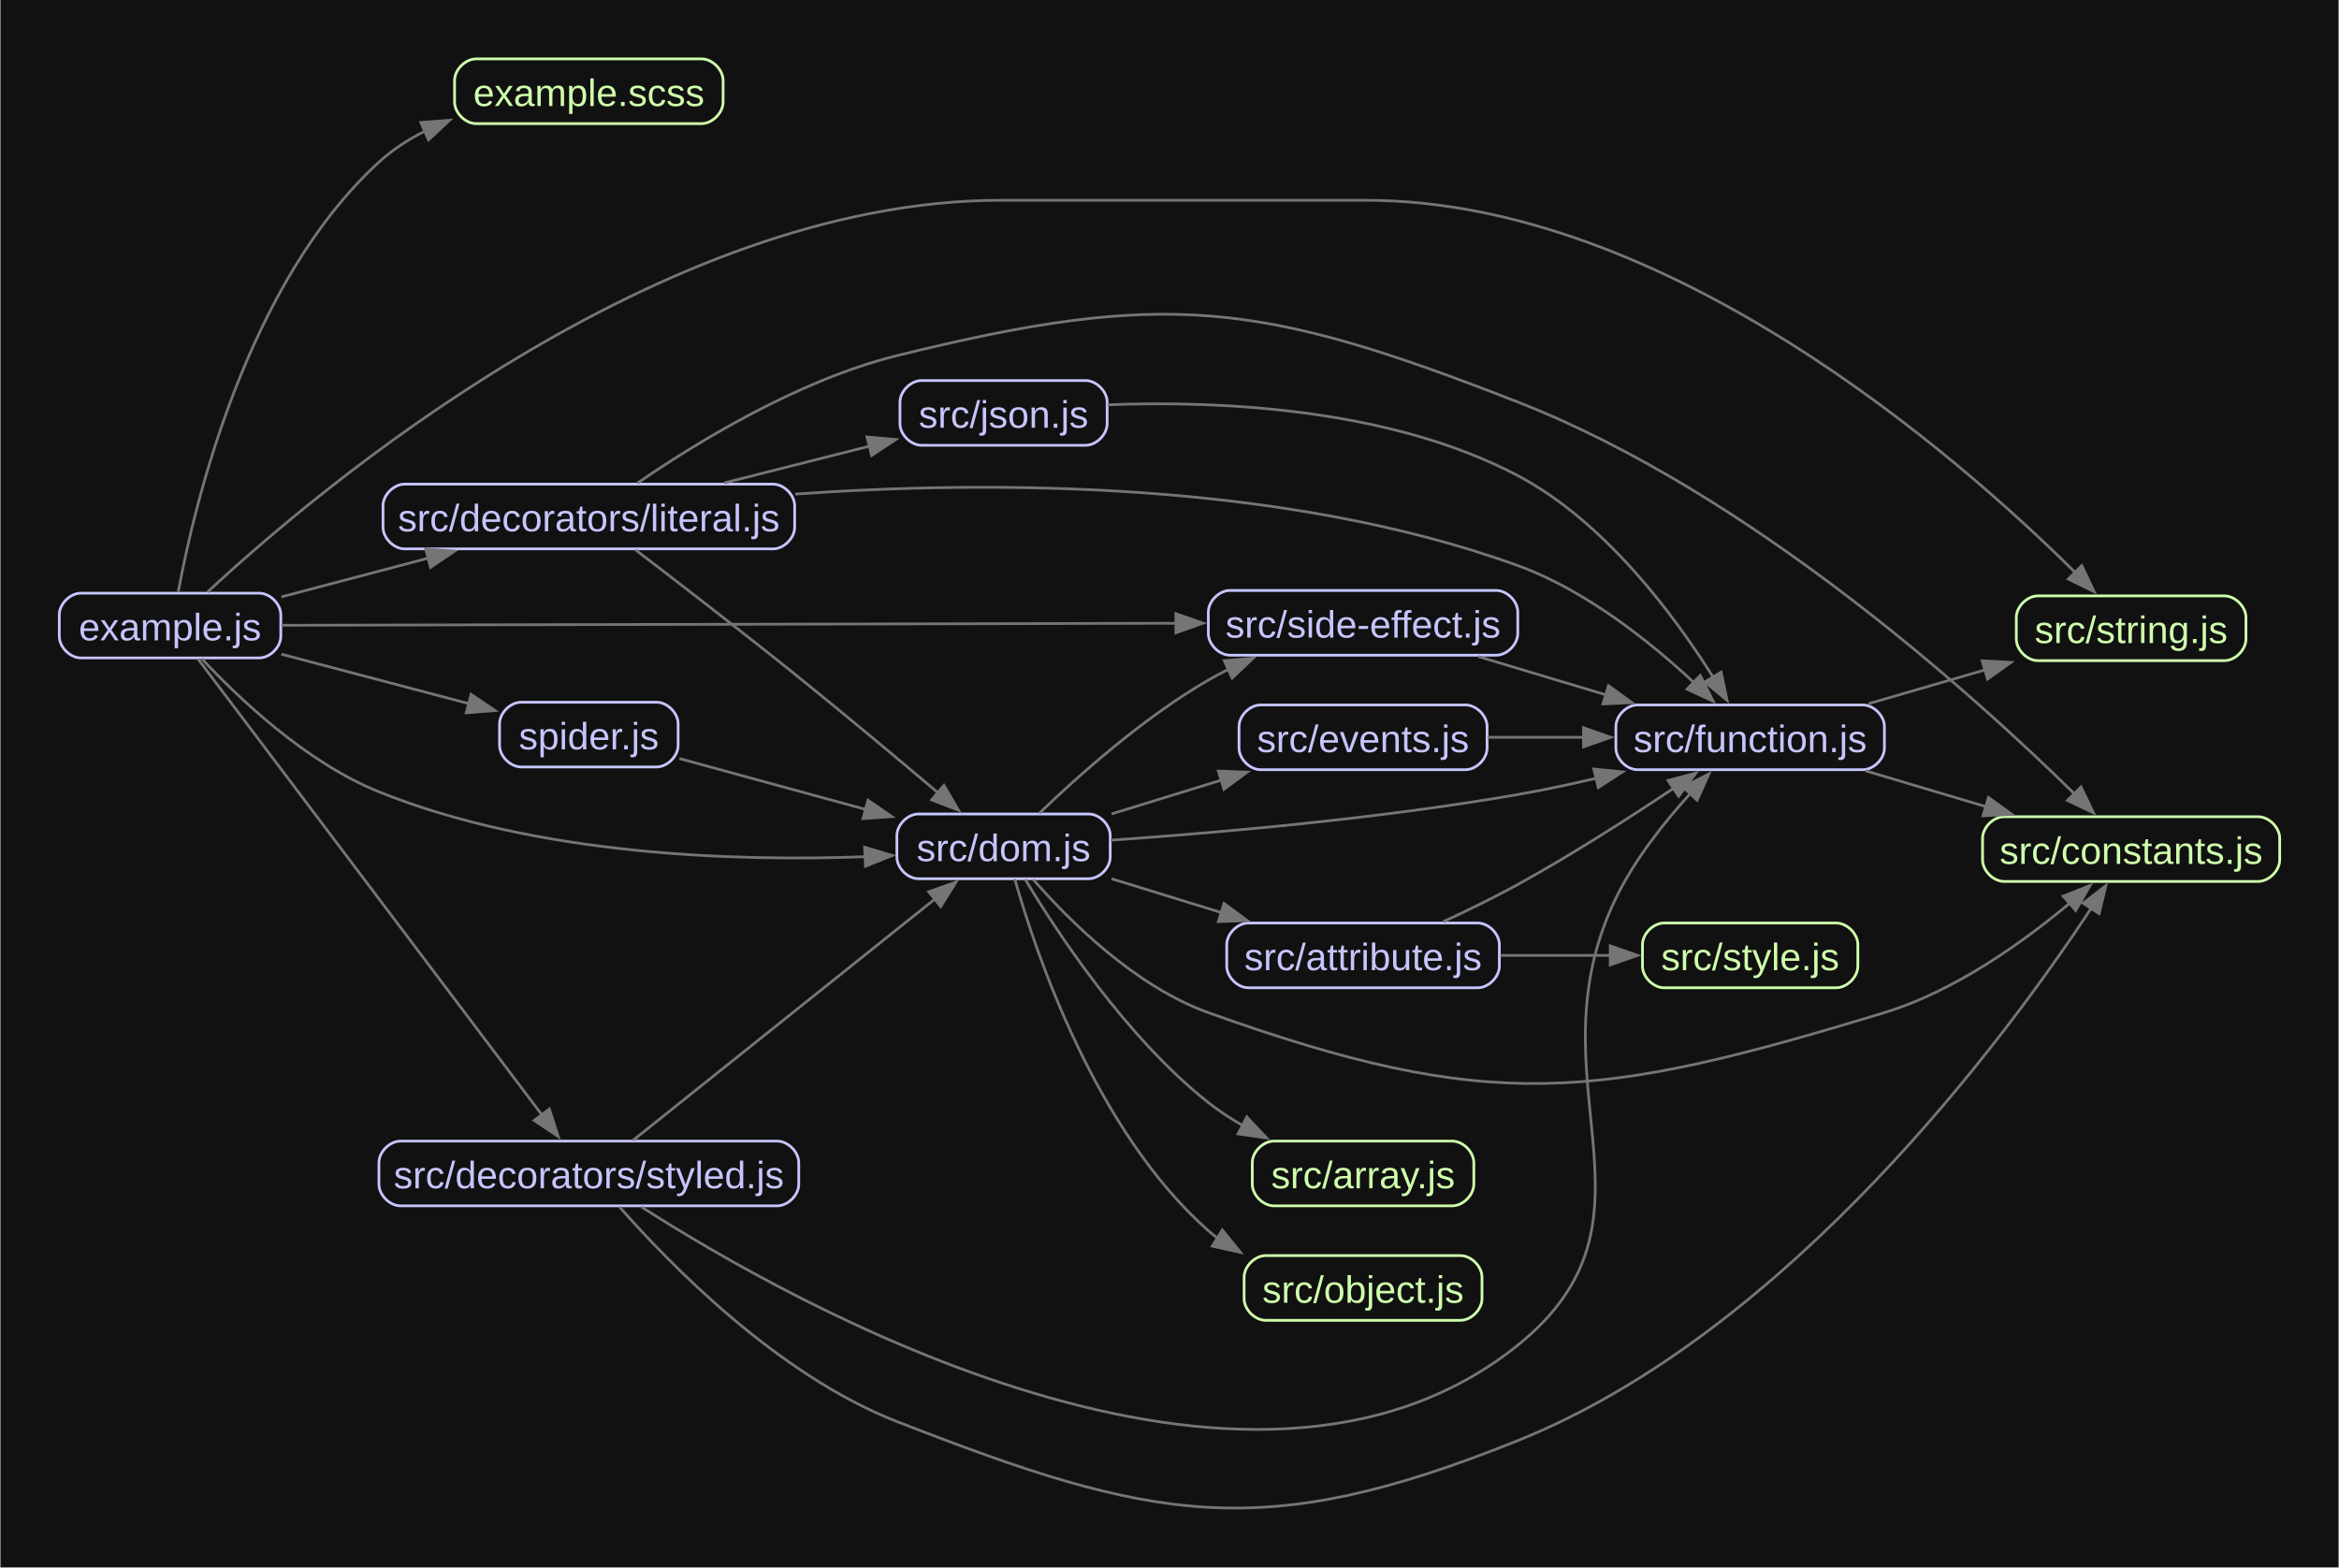
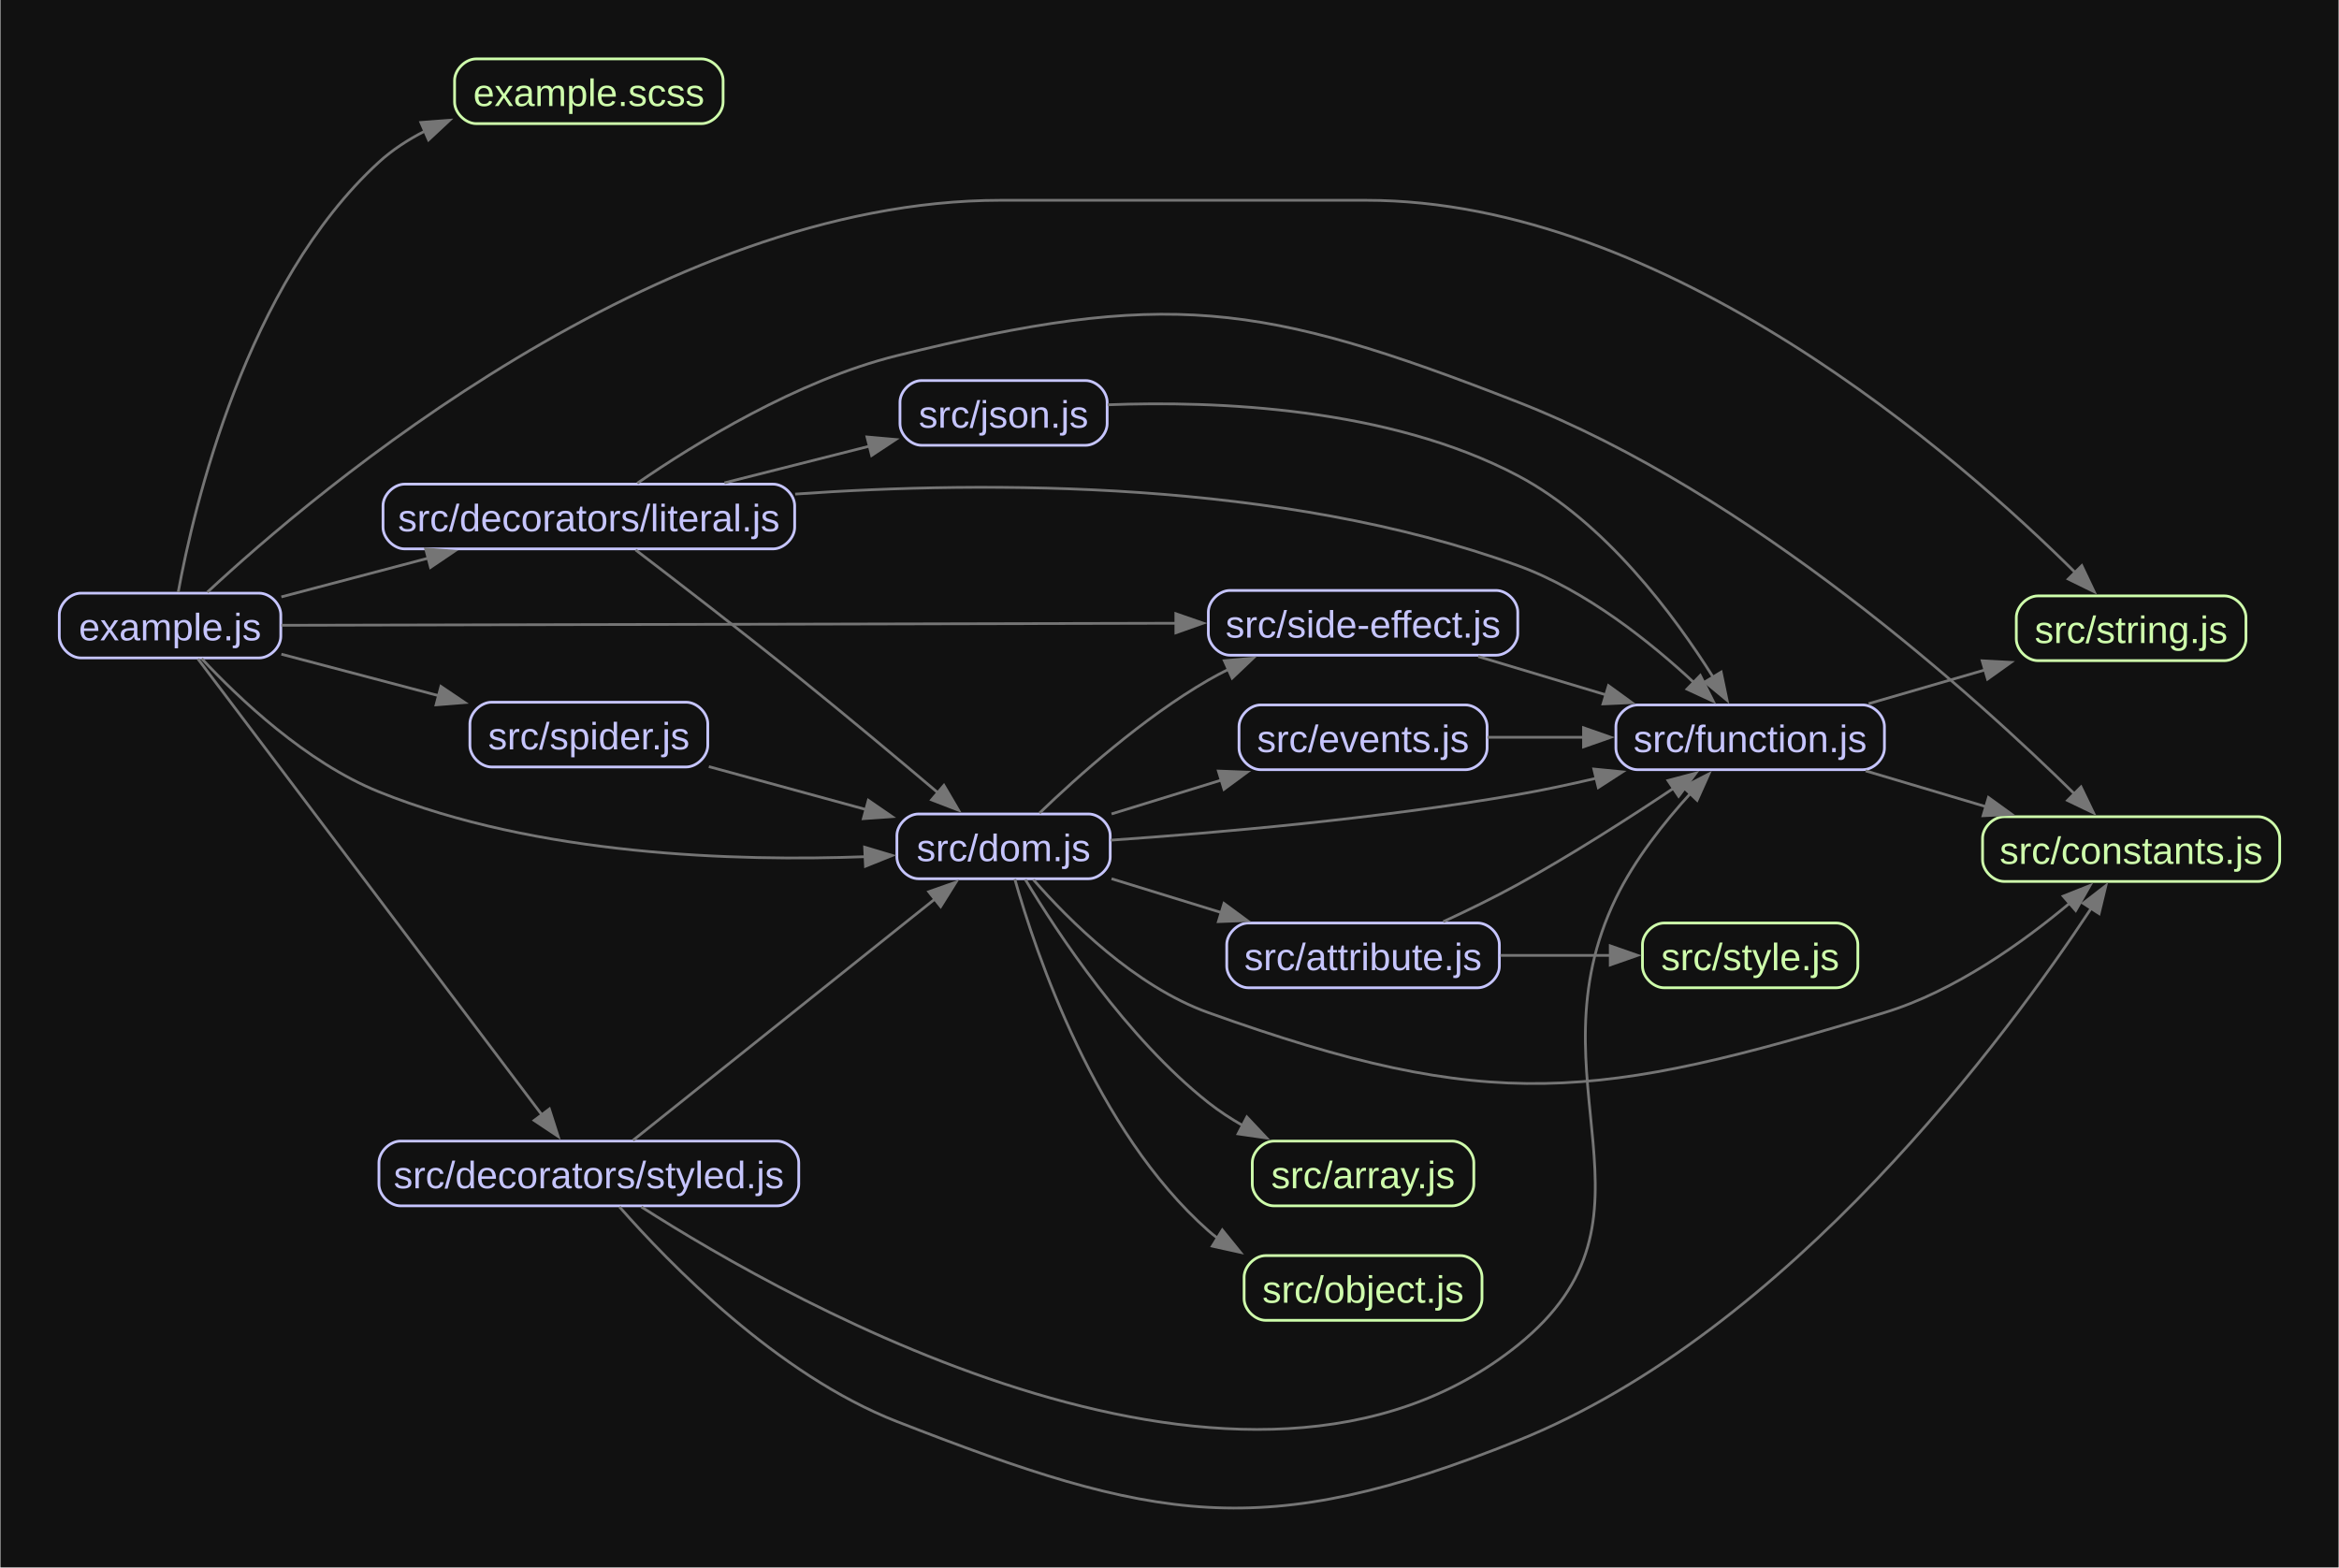
<svg xmlns="http://www.w3.org/2000/svg" width="858pt" height="575pt" viewBox="0.00 0.00 857.70 575.00">
  <g id="graph0" class="graph" transform="scale(1 1) rotate(0) translate(21.6 553.4)">
    <polygon fill="#111111" stroke="none" points="-21.6,21.6 -21.6,-553.4 836.1,-553.4 836.1,21.6 -21.6,21.6" />
    <g id="node1" class="node">
      <path fill="none" stroke="#c6c5fe" d="M73.33,-335.8C73.33,-335.8 7.92,-335.8 7.92,-335.8 3.96,-335.8 0,-331.85 0,-327.89 0,-327.89 0,-319.97 0,-319.97 0,-316.01 3.96,-312.05 7.92,-312.05 7.92,-312.05 73.33,-312.05 73.33,-312.05 77.29,-312.05 81.25,-316.01 81.25,-319.97 81.25,-319.97 81.25,-327.89 81.25,-327.89 81.25,-331.85 77.29,-335.8 73.33,-335.8" />
      <text text-anchor="middle" x="40.62" y="-318.5" font-family="Arial" font-size="14.00" fill="#c6c5fe">example.js</text>
    </g>
    <g id="node2" class="node">
      <path fill="none" stroke="#cfffac" d="M235.58,-531.8C235.58,-531.8 152.92,-531.8 152.92,-531.8 148.96,-531.8 145,-527.85 145,-523.89 145,-523.89 145,-515.97 145,-515.97 145,-512.01 148.96,-508.05 152.92,-508.05 152.92,-508.05 235.58,-508.05 235.58,-508.05 239.54,-508.05 243.5,-512.01 243.5,-515.97 243.5,-515.97 243.5,-523.89 243.5,-523.89 243.5,-527.85 239.54,-531.8 235.58,-531.8" />
      <text text-anchor="middle" x="194.25" y="-514.5" font-family="Arial" font-size="14.00" fill="#cfffac">example.scss</text>
    </g>
    <g id="edge1" class="edge">
      <path fill="none" stroke="#757575" d="M43.62,-336.16C49.29,-367.11 68.39,-449.23 117.25,-493.93 122.19,-498.45 127.96,-502.19 134.06,-505.29" />
      <polygon fill="#757575" stroke="#757575" points="132.62,-508.48 143.18,-509.29 135.44,-502.07 132.62,-508.48" />
    </g>
    <g id="node3" class="node">
-       <path fill="none" stroke="#c6c5fe" d="M219.08,-295.8C219.08,-295.8 169.42,-295.8 169.42,-295.8 165.46,-295.8 161.5,-291.85 161.5,-287.89 161.5,-287.89 161.5,-279.97 161.5,-279.97 161.5,-276.01 165.46,-272.05 169.42,-272.05 169.42,-272.05 219.08,-272.05 219.08,-272.05 223.04,-272.05 227,-276.01 227,-279.97 227,-279.97 227,-287.89 227,-287.89 227,-291.85 223.04,-295.8 219.08,-295.8" />
-       <text text-anchor="middle" x="194.25" y="-278.5" font-family="Arial" font-size="14.00" fill="#c6c5fe">spider.js</text>
-     </g>
-     <g id="edge2" class="edge">
-       <path fill="none" stroke="#757575" d="M81.46,-313.42C102.68,-307.82 128.8,-300.93 150.45,-295.22" />
-       <polygon fill="#757575" stroke="#757575" points="151.07,-298.68 159.85,-292.74 149.29,-291.91 151.07,-298.68" />
-     </g>
-     <g id="node4" class="node">
      <path fill="none" stroke="#c6c5fe" d="M261.83,-375.8C261.83,-375.8 126.67,-375.8 126.67,-375.8 122.71,-375.8 118.75,-371.85 118.75,-367.89 118.75,-367.89 118.75,-359.97 118.75,-359.97 118.75,-356.01 122.71,-352.05 126.67,-352.05 126.67,-352.05 261.83,-352.05 261.83,-352.05 265.79,-352.05 269.75,-356.01 269.75,-359.97 269.75,-359.97 269.75,-367.89 269.75,-367.89 269.75,-371.85 265.79,-375.8 261.83,-375.8" />
      <text text-anchor="middle" x="194.25" y="-358.5" font-family="Arial" font-size="14.00" fill="#c6c5fe">src/decorators/literal.js</text>
    </g>
-     <g id="edge3" class="edge">
+     <g id="edge2" class="edge">
      <path fill="none" stroke="#757575" d="M81.46,-334.44C97.96,-338.79 117.41,-343.92 135.42,-348.67" />
      <polygon fill="#757575" stroke="#757575" points="134.39,-352.02 144.95,-351.19 136.17,-345.25 134.39,-352.02" />
    </g>
-     <g id="node5" class="node">
+     <g id="node4" class="node">
      <path fill="none" stroke="#c6c5fe" d="M263.33,-134.8C263.33,-134.8 125.17,-134.8 125.17,-134.8 121.21,-134.8 117.25,-130.85 117.25,-126.89 117.25,-126.89 117.25,-118.97 117.25,-118.97 117.25,-115.01 121.21,-111.05 125.17,-111.05 125.17,-111.05 263.33,-111.05 263.33,-111.05 267.29,-111.05 271.25,-115.01 271.25,-118.97 271.25,-118.97 271.25,-126.89 271.25,-126.89 271.25,-130.85 267.29,-134.8 263.33,-134.8" />
      <text text-anchor="middle" x="194.25" y="-117.5" font-family="Arial" font-size="14.00" fill="#c6c5fe">src/decorators/styled.js</text>
    </g>
-     <g id="edge4" class="edge">
+     <g id="edge3" class="edge">
      <path fill="none" stroke="#757575" d="M50.88,-311.66C75.94,-278.44 145.35,-186.43 177.06,-144.39" />
      <polygon fill="#757575" stroke="#757575" points="179.78,-146.59 183.01,-136.5 174.19,-142.38 179.78,-146.59" />
    </g>
-     <g id="node6" class="node">
+     <g id="node5" class="node">
      <path fill="none" stroke="#c6c5fe" d="M377.58,-254.8C377.58,-254.8 315.17,-254.8 315.17,-254.8 311.21,-254.8 307.25,-250.85 307.25,-246.89 307.25,-246.89 307.25,-238.97 307.25,-238.97 307.25,-235.01 311.21,-231.05 315.17,-231.05 315.17,-231.05 377.58,-231.05 377.58,-231.05 381.54,-231.05 385.5,-235.01 385.5,-238.97 385.5,-238.97 385.5,-246.89 385.5,-246.89 385.5,-250.85 381.54,-254.8 377.58,-254.8" />
      <text text-anchor="middle" x="346.38" y="-237.5" font-family="Arial" font-size="14.00" fill="#c6c5fe">src/dom.js</text>
    </g>
-     <g id="edge5" class="edge">
+     <g id="edge4" class="edge">
      <path fill="none" stroke="#757575" d="M52.25,-311.79C65.74,-297.31 90.5,-273.71 117.25,-262.93 175.33,-239.52 248.3,-237.35 295.85,-239.14" />
      <polygon fill="#757575" stroke="#757575" points="295.41,-242.62 305.56,-239.58 295.73,-235.63 295.41,-242.62" />
    </g>
-     <g id="node7" class="node">
+     <g id="node6" class="node">
      <path fill="none" stroke="#c6c5fe" d="M527.08,-336.8C527.08,-336.8 429.42,-336.8 429.42,-336.8 425.46,-336.8 421.5,-332.85 421.5,-328.89 421.5,-328.89 421.5,-320.97 421.5,-320.97 421.5,-317.01 425.46,-313.05 429.42,-313.05 429.42,-313.05 527.08,-313.05 527.08,-313.05 531.04,-313.05 535,-317.01 535,-320.97 535,-320.97 535,-328.89 535,-328.89 535,-332.85 531.04,-336.8 527.08,-336.8" />
      <text text-anchor="middle" x="478.25" y="-319.5" font-family="Arial" font-size="14.00" fill="#c6c5fe">src/side-effect.js</text>
    </g>
-     <g id="edge6" class="edge">
+     <g id="edge5" class="edge">
      <path fill="none" stroke="#757575" d="M81.44,-324.02C156.07,-324.19 317.73,-324.56 409.69,-324.77" />
      <polygon fill="#757575" stroke="#757575" points="409.57,-328.27 419.58,-324.8 409.59,-321.27 409.57,-328.27" />
+     </g>
+     <g id="node7" class="node">
+       <path fill="none" stroke="#c6c5fe" d="M229.96,-295.8C229.96,-295.8 158.54,-295.8 158.54,-295.8 154.58,-295.8 150.62,-291.85 150.62,-287.89 150.62,-287.89 150.62,-279.97 150.62,-279.97 150.62,-276.01 154.58,-272.05 158.54,-272.05 158.54,-272.05 229.96,-272.05 229.96,-272.05 233.92,-272.05 237.88,-276.01 237.88,-279.97 237.88,-279.97 237.88,-287.89 237.88,-287.89 237.88,-291.85 233.92,-295.8 229.96,-295.8" />
+       <text text-anchor="middle" x="194.25" y="-278.5" font-family="Arial" font-size="14.00" fill="#c6c5fe">src/spider.js</text>
+     </g>
+     <g id="edge6" class="edge">
+       <path fill="none" stroke="#757575" d="M81.46,-313.42C99.14,-308.76 120.21,-303.2 139.27,-298.17" />
+       <polygon fill="#757575" stroke="#757575" points="139.98,-301.6 148.76,-295.67 138.2,-294.83 139.98,-301.6" />
    </g>
    <g id="node8" class="node">
      <path fill="none" stroke="#cfffac" d="M794.21,-334.8C794.21,-334.8 725.79,-334.8 725.79,-334.8 721.83,-334.8 717.88,-330.85 717.88,-326.89 717.88,-326.89 717.88,-318.97 717.88,-318.97 717.88,-315.01 721.83,-311.05 725.79,-311.05 725.79,-311.05 794.21,-311.05 794.21,-311.05 798.17,-311.05 802.12,-315.01 802.12,-318.97 802.12,-318.97 802.12,-326.89 802.12,-326.89 802.12,-330.85 798.17,-334.8 794.21,-334.8" />
      <text text-anchor="middle" x="760" y="-317.5" font-family="Arial" font-size="14.00" fill="#cfffac">src/string.js</text>
    </g>
    <g id="edge7" class="edge">
      <path fill="none" stroke="#757575" d="M54.32,-336.17C93.86,-372.95 219.7,-479.93 345.38,-479.93 345.38,-479.93 345.38,-479.93 479.25,-479.93 589.71,-479.93 696.93,-385.69 739.63,-343.24" />
      <polygon fill="#757575" stroke="#757575" points="741.91,-345.9 746.45,-336.33 736.93,-340.98 741.91,-345.9" />
    </g>
-     <g id="edge8" class="edge">
-       <path fill="none" stroke="#757575" d="M227.46,-275.13C247.36,-269.7 273.3,-262.61 295.78,-256.47" />
-       <polygon fill="#757575" stroke="#757575" points="296.65,-259.86 305.38,-253.85 294.81,-253.11 296.65,-259.86" />
-     </g>
-     <g id="edge12" class="edge">
+     <g id="edge11" class="edge">
      <path fill="none" stroke="#757575" d="M211.4,-351.67C226.87,-339.85 250.83,-321.39 271.25,-304.93 288.67,-290.89 308.05,-274.66 322.62,-262.33" />
      <polygon fill="#757575" stroke="#757575" points="324.5,-265.32 329.86,-256.18 319.97,-259.98 324.5,-265.32" />
    </g>
    <g id="node11" class="node">
      <path fill="none" stroke="#c6c5fe" d="M661.58,-294.8C661.58,-294.8 578.92,-294.8 578.92,-294.8 574.96,-294.8 571,-290.85 571,-286.89 571,-286.89 571,-278.97 571,-278.97 571,-275.01 574.96,-271.05 578.92,-271.05 578.92,-271.05 661.58,-271.05 661.58,-271.05 665.54,-271.05 669.5,-275.01 669.5,-278.97 669.5,-278.97 669.5,-286.89 669.5,-286.89 669.5,-290.85 665.54,-294.8 661.58,-294.8" />
      <text text-anchor="middle" x="620.25" y="-277.5" font-family="Arial" font-size="14.00" fill="#c6c5fe">src/function.js</text>
    </g>
-     <g id="edge13" class="edge">
+     <g id="edge12" class="edge">
      <path fill="none" stroke="#757575" d="M269.94,-372.15C340.47,-377.13 448.09,-377.41 535,-345.93 560.07,-336.85 583.94,-317.64 599.83,-302.81" />
      <polygon fill="#757575" stroke="#757575" points="601.95,-305.63 606.7,-296.16 597.08,-300.6 601.95,-305.63" />
    </g>
    <g id="node13" class="node">
      <path fill="none" stroke="#cfffac" d="M806.58,-253.8C806.58,-253.8 713.42,-253.8 713.42,-253.8 709.46,-253.8 705.5,-249.85 705.5,-245.89 705.5,-245.89 705.5,-237.97 705.5,-237.97 705.5,-234.01 709.46,-230.05 713.42,-230.05 713.42,-230.05 806.58,-230.05 806.58,-230.05 810.54,-230.05 814.5,-234.01 814.5,-237.97 814.5,-237.97 814.5,-245.89 814.5,-245.89 814.5,-249.85 810.54,-253.8 806.58,-253.8" />
      <text text-anchor="middle" x="760" y="-236.5" font-family="Arial" font-size="14.00" fill="#cfffac">src/constants.js</text>
    </g>
-     <g id="edge11" class="edge">
+     <g id="edge10" class="edge">
      <path fill="none" stroke="#757575" d="M212.03,-376.14C233.05,-390.61 270.77,-413.91 307.25,-422.93 405.79,-447.3 440.46,-442.88 535,-405.93 620.61,-372.47 702.98,-297.85 739.43,-261.96" />
      <polygon fill="#757575" stroke="#757575" points="741.61,-264.73 746.21,-255.19 736.66,-259.77 741.61,-264.73" />
    </g>
    <g id="node14" class="node">
      <path fill="none" stroke="#c6c5fe" d="M376.46,-413.8C376.46,-413.8 316.29,-413.8 316.29,-413.8 312.33,-413.8 308.38,-409.85 308.38,-405.89 308.38,-405.89 308.38,-397.97 308.38,-397.97 308.38,-394.01 312.33,-390.05 316.29,-390.05 316.29,-390.05 376.46,-390.05 376.46,-390.05 380.42,-390.05 384.38,-394.01 384.38,-397.97 384.38,-397.97 384.38,-405.89 384.38,-405.89 384.38,-409.85 380.42,-413.8 376.46,-413.8" />
      <text text-anchor="middle" x="346.38" y="-396.5" font-family="Arial" font-size="14.00" fill="#c6c5fe">src/json.js</text>
    </g>
-     <g id="edge14" class="edge">
+     <g id="edge13" class="edge">
      <path fill="none" stroke="#757575" d="M243.99,-376.27C261.13,-380.6 280.36,-385.47 297.43,-389.79" />
      <polygon fill="#757575" stroke="#757575" points="296.27,-393.11 306.83,-392.17 297.99,-386.32 296.27,-393.11" />
    </g>
-     <g id="edge16" class="edge">
+     <g id="edge15" class="edge">
      <path fill="none" stroke="#757575" d="M210.47,-135.1C236.55,-155.94 289.96,-198.64 321.19,-223.6" />
      <polygon fill="#757575" stroke="#757575" points="318.93,-226.28 328.93,-229.79 323.31,-220.81 318.93,-226.28" />
    </g>
-     <g id="edge17" class="edge">
+     <g id="edge16" class="edge">
      <path fill="none" stroke="#757575" d="M213.52,-110.67C268.73,-75.29 436.13,19.59 535,-59.93 593.15,-106.7 538.49,-156.76 571,-223.93 577.85,-238.07 588.72,-251.79 598.42,-262.43" />
      <polygon fill="#757575" stroke="#757575" points="595.7,-264.66 605.13,-269.5 600.78,-259.83 595.7,-264.66" />
    </g>
-     <g id="edge15" class="edge">
+     <g id="edge14" class="edge">
      <path fill="none" stroke="#757575" d="M205.47,-110.7C223.53,-90.1 263.37,-49.04 307.25,-31.93 401.6,4.86 441.04,12.85 535,-24.93 634.95,-65.11 714.84,-173.9 745.48,-220.39" />
      <polygon fill="#757575" stroke="#757575" points="742.38,-222.05 750.75,-228.54 748.26,-218.24 742.38,-222.05" />
    </g>
-     <g id="edge24" class="edge">
+     <g id="edge23" class="edge">
      <path fill="none" stroke="#757575" d="M359.54,-255.11C373.49,-268.54 397.55,-290.08 421.5,-303.93 423.93,-305.33 426.47,-306.68 429.07,-307.96" />
      <polygon fill="#757575" stroke="#757575" points="427.35,-311.02 437.91,-311.94 430.23,-304.64 427.35,-311.02" />
    </g>
    <g id="node9" class="node">
      <path fill="none" stroke="#cfffac" d="M510.96,-134.8C510.96,-134.8 445.54,-134.8 445.54,-134.8 441.58,-134.8 437.62,-130.85 437.62,-126.89 437.62,-126.89 437.62,-118.97 437.62,-118.97 437.62,-115.01 441.58,-111.05 445.54,-111.05 445.54,-111.05 510.96,-111.05 510.96,-111.05 514.92,-111.05 518.88,-115.01 518.88,-118.97 518.88,-118.97 518.88,-126.89 518.88,-126.89 518.88,-130.85 514.92,-134.8 510.96,-134.8" />
      <text text-anchor="middle" x="478.25" y="-117.5" font-family="Arial" font-size="14.00" fill="#cfffac">src/array.js</text>
    </g>
-     <g id="edge18" class="edge">
+     <g id="edge17" class="edge">
      <path fill="none" stroke="#757575" d="M354.36,-230.76C366.07,-211.26 391.36,-172.8 421.5,-148.93 425.42,-145.82 429.77,-142.99 434.27,-140.42" />
      <polygon fill="#757575" stroke="#757575" points="435.62,-143.66 442.88,-135.94 432.39,-137.45 435.62,-143.66" />
    </g>
    <g id="node10" class="node">
      <path fill="none" stroke="#c6c5fe" d="M520.33,-214.8C520.33,-214.8 436.17,-214.8 436.17,-214.8 432.21,-214.8 428.25,-210.85 428.25,-206.89 428.25,-206.89 428.25,-198.97 428.25,-198.97 428.25,-195.01 432.21,-191.05 436.17,-191.05 436.17,-191.05 520.33,-191.05 520.33,-191.05 524.29,-191.05 528.25,-195.01 528.25,-198.97 528.25,-198.97 528.25,-206.89 528.25,-206.89 528.25,-210.85 524.29,-214.8 520.33,-214.8" />
      <text text-anchor="middle" x="478.25" y="-197.5" font-family="Arial" font-size="14.00" fill="#c6c5fe">src/attribute.js</text>
    </g>
-     <g id="edge19" class="edge">
+     <g id="edge18" class="edge">
      <path fill="none" stroke="#757575" d="M385.99,-231.04C398.61,-227.15 412.82,-222.77 426.21,-218.65" />
      <polygon fill="#757575" stroke="#757575" points="427.23,-222 435.76,-215.71 425.17,-215.31 427.23,-222" />
    </g>
-     <g id="edge22" class="edge">
+     <g id="edge21" class="edge">
      <path fill="none" stroke="#757575" d="M385.69,-245.19C423.76,-247.82 483.72,-252.99 535,-261.93 544.39,-263.57 554.29,-265.68 563.86,-267.93" />
      <polygon fill="#757575" stroke="#757575" points="562.89,-271.29 573.44,-270.25 564.54,-264.49 562.89,-271.29" />
    </g>
-     <g id="edge20" class="edge">
+     <g id="edge19" class="edge">
      <path fill="none" stroke="#757575" d="M357.36,-230.66C370.33,-215.82 394.52,-191.6 421.5,-181.93 525.25,-144.73 564.05,-149.85 669.5,-181.93 695.32,-189.78 720.47,-207.84 737.5,-222.11" />
      <polygon fill="#757575" stroke="#757575" points="735.08,-224.65 744.93,-228.56 739.67,-219.37 735.08,-224.65" />
    </g>
    <g id="node15" class="node">
      <path fill="none" stroke="#c6c5fe" d="M515.83,-294.8C515.83,-294.8 440.67,-294.8 440.67,-294.8 436.71,-294.8 432.75,-290.85 432.75,-286.89 432.75,-286.89 432.75,-278.97 432.75,-278.97 432.75,-275.01 436.71,-271.05 440.67,-271.05 440.67,-271.05 515.83,-271.05 515.83,-271.05 519.79,-271.05 523.75,-275.01 523.75,-278.97 523.75,-278.97 523.75,-286.89 523.75,-286.89 523.75,-290.85 519.79,-294.8 515.83,-294.8" />
      <text text-anchor="middle" x="478.25" y="-277.5" font-family="Arial" font-size="14.00" fill="#c6c5fe">src/events.js</text>
    </g>
-     <g id="edge21" class="edge">
+     <g id="edge20" class="edge">
      <path fill="none" stroke="#757575" d="M385.99,-254.82C398.61,-258.71 412.82,-263.09 426.21,-267.21" />
      <polygon fill="#757575" stroke="#757575" points="425.17,-270.55 435.76,-270.15 427.23,-263.86 425.17,-270.55" />
    </g>
    <g id="node16" class="node">
      <path fill="none" stroke="#cfffac" d="M513.96,-92.8C513.96,-92.8 442.54,-92.8 442.54,-92.8 438.58,-92.8 434.62,-88.85 434.62,-84.89 434.62,-84.89 434.62,-76.97 434.62,-76.97 434.62,-73.01 438.58,-69.05 442.54,-69.05 442.54,-69.05 513.96,-69.05 513.96,-69.05 517.92,-69.05 521.88,-73.01 521.88,-76.97 521.88,-76.97 521.88,-84.89 521.88,-84.89 521.88,-88.85 517.92,-92.8 513.96,-92.8" />
      <text text-anchor="middle" x="478.25" y="-75.5" font-family="Arial" font-size="14.00" fill="#cfffac">src/object.js</text>
    </g>
-     <g id="edge23" class="edge">
+     <g id="edge22" class="edge">
      <path fill="none" stroke="#757575" d="M350.51,-230.9C358.12,-204.01 380.05,-138.55 421.5,-101.93 422.59,-100.97 423.73,-100.05 424.91,-99.17" />
      <polygon fill="#757575" stroke="#757575" points="426.62,-102.22 433.29,-93.98 422.94,-96.26 426.62,-102.22" />
    </g>
-     <g id="edge29" class="edge">
+     <g id="edge28" class="edge">
      <path fill="none" stroke="#757575" d="M520.5,-312.56C535.17,-308.15 551.87,-303.14 567.32,-298.51" />
      <polygon fill="#757575" stroke="#757575" points="568.28,-301.88 576.85,-295.65 566.26,-295.17 568.28,-301.88" />
    </g>
-     <g id="edge9" class="edge">
+     <g id="edge29" class="edge">
+       <path fill="none" stroke="#757575" d="M238.27,-272.18C256.29,-267.26 277.35,-261.51 296,-256.41" />
+       <polygon fill="#757575" stroke="#757575" points="296.77,-259.83 305.5,-253.82 294.93,-253.08 296.77,-259.83" />
+     </g>
+     <g id="edge8" class="edge">
      <path fill="none" stroke="#757575" d="M507.69,-215.3C516.56,-219.4 526.3,-224.14 535,-228.93 554.66,-239.75 575.93,-253.4 592.19,-264.27" />
      <polygon fill="#757575" stroke="#757575" points="590.1,-267.08 600.34,-269.78 594.01,-261.28 590.1,-267.08" />
    </g>
    <g id="node12" class="node">
      <path fill="none" stroke="#cfffac" d="M651.83,-214.8C651.83,-214.8 588.67,-214.8 588.67,-214.8 584.71,-214.8 580.75,-210.85 580.75,-206.89 580.75,-206.89 580.75,-198.97 580.75,-198.97 580.75,-195.01 584.71,-191.05 588.67,-191.05 588.67,-191.05 651.83,-191.05 651.83,-191.05 655.79,-191.05 659.75,-195.01 659.75,-198.97 659.75,-198.97 659.75,-206.89 659.75,-206.89 659.75,-210.85 655.79,-214.8 651.83,-214.8" />
      <text text-anchor="middle" x="620.25" y="-197.5" font-family="Arial" font-size="14.00" fill="#cfffac">src/style.js</text>
    </g>
-     <g id="edge10" class="edge">
+     <g id="edge9" class="edge">
      <path fill="none" stroke="#757575" d="M528.61,-202.93C541.76,-202.93 555.98,-202.93 569.17,-202.93" />
      <polygon fill="#757575" stroke="#757575" points="568.93,-206.43 578.93,-202.93 568.93,-199.43 568.93,-206.43" />
    </g>
-     <g id="edge27" class="edge">
+     <g id="edge26" class="edge">
      <path fill="none" stroke="#757575" d="M663.7,-295.26C677.18,-299.17 692.24,-303.54 706.34,-307.64" />
      <polygon fill="#757575" stroke="#757575" points="705.36,-311 715.94,-310.43 707.32,-304.28 705.36,-311" />
    </g>
-     <g id="edge26" class="edge">
+     <g id="edge25" class="edge">
      <path fill="none" stroke="#757575" d="M662.58,-270.63C676.47,-266.49 692.16,-261.82 706.78,-257.47" />
      <polygon fill="#757575" stroke="#757575" points="707.66,-260.86 716.25,-254.65 705.67,-254.15 707.66,-260.86" />
    </g>
-     <g id="edge28" class="edge">
+     <g id="edge27" class="edge">
      <path fill="none" stroke="#757575" d="M384.58,-404.91C424.19,-406.43 487.56,-404 535,-378.93 566.99,-362.02 592.42,-327.67 606.67,-304.98" />
      <polygon fill="#757575" stroke="#757575" points="609.62,-306.86 611.79,-296.49 603.63,-303.24 609.62,-306.86" />
    </g>
-     <g id="edge25" class="edge">
+     <g id="edge24" class="edge">
      <path fill="none" stroke="#757575" d="M523.93,-282.93C535.21,-282.93 547.5,-282.93 559.4,-282.93" />
      <polygon fill="#757575" stroke="#757575" points="559.12,-286.43 569.12,-282.93 559.12,-279.43 559.12,-286.43" />
    </g>
  </g>
</svg>
